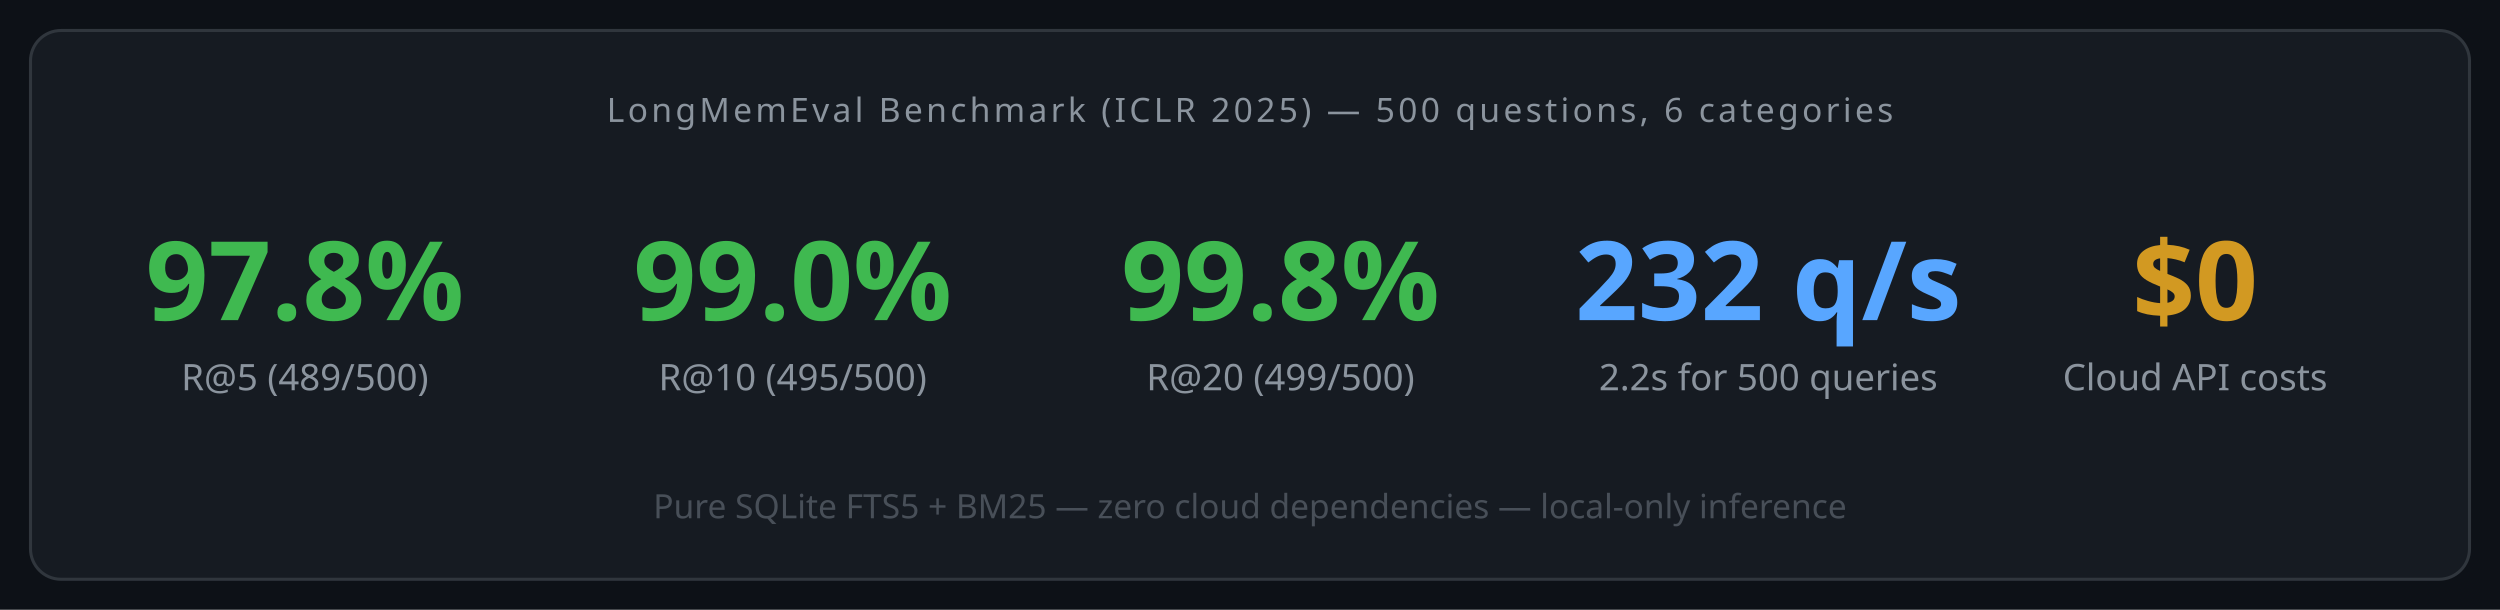
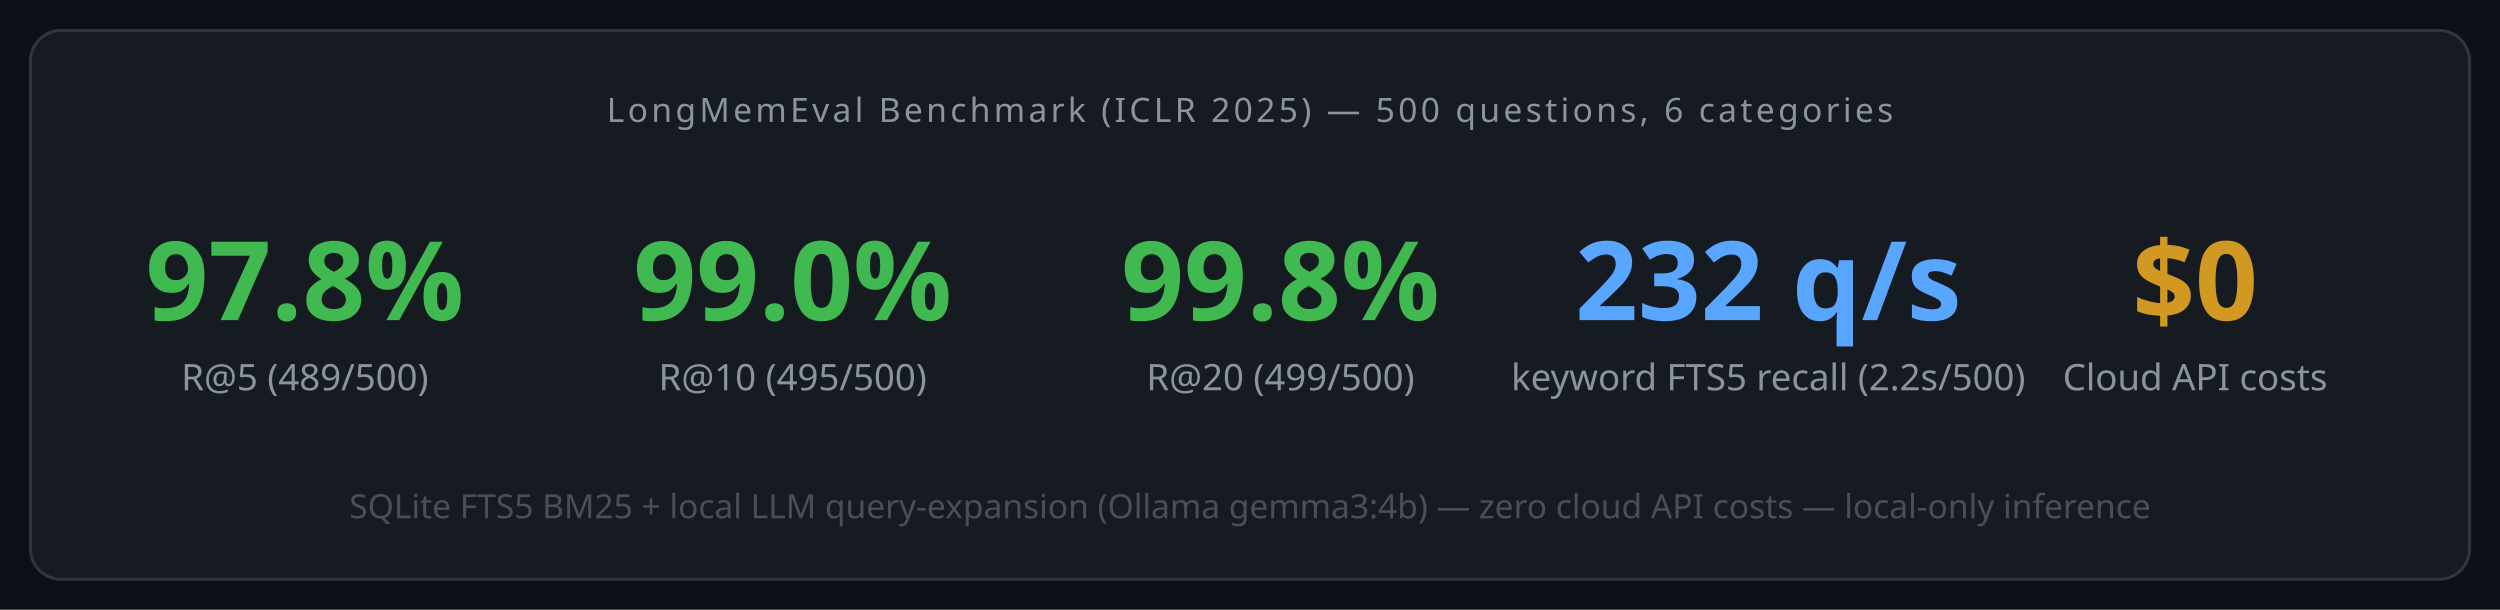
<svg xmlns="http://www.w3.org/2000/svg" viewBox="0 0 820 200" font-family="'Segoe UI',system-ui,-apple-system,sans-serif">
  <defs>
    <style>
      .bg { fill: #0d1117; }
      .card { fill: #161b22; stroke: #30363d; stroke-width: 1; rx: 10; }
      .num-green { fill: #3fb950; font-size: 36px; font-weight: 800; }
      .num-blue { fill: #58a6ff; font-size: 36px; font-weight: 800; }
      .num-orange { fill: #d29922; font-size: 36px; font-weight: 800; }
      .lbl { fill: #8b949e; font-size: 12px; }
      .title { fill: #8b949e; font-size: 11px; letter-spacing: 0.1em; text-transform: uppercase; }
      .footer { fill: #484f58; font-size: 11px; }

      @keyframes countup { from { opacity: 0; transform: translateY(8px); } to { opacity: 1; transform: translateY(0); } }
      .stat1 { animation: countup 0.5s ease 0.1s both; }
      .stat2 { animation: countup 0.5s ease 0.25s both; }
      .stat3 { animation: countup 0.5s ease 0.4s both; }
      .stat4 { animation: countup 0.5s ease 0.55s both; }
      .stat5 { animation: countup 0.5s ease 0.7s both; }
    </style>
  </defs>
  <rect width="820" height="200" class="bg" />
  <rect x="10" y="10" width="800" height="180" class="card" />
  <text x="410" y="40" text-anchor="middle" class="title">LongMemEval Benchmark (ICLR 2025) — 500 questions, 6 categories</text>
  <g class="stat1">
    <text x="100" y="105" text-anchor="middle" class="num-green">97.8%</text>
    <text x="100" y="128" text-anchor="middle" class="lbl">R@5 (489/500)</text>
  </g>
  <g class="stat2">
    <text x="260" y="105" text-anchor="middle" class="num-green">99.0%</text>
    <text x="260" y="128" text-anchor="middle" class="lbl">R@10 (495/500)</text>
  </g>
  <g class="stat3">
    <text x="420" y="105" text-anchor="middle" class="num-green">99.8%</text>
    <text x="420" y="128" text-anchor="middle" class="lbl">R@20 (499/500)</text>
  </g>
  <g class="stat4">
    <text x="580" y="105" text-anchor="middle" class="num-blue">232 q/s</text>
-     <text x="580" y="128" text-anchor="middle" class="lbl">2.2s for 500 queries</text>
+     <text x="580" y="128" text-anchor="middle" class="lbl">keyword FTS5 recall (2.2s/500)</text>
  </g>
  <g class="stat5">
    <text x="720" y="105" text-anchor="middle" class="num-orange">$0</text>
    <text x="720" y="128" text-anchor="middle" class="lbl">Cloud API costs</text>
  </g>
-   <text x="410" y="170" text-anchor="middle" class="footer">Pure SQLite FTS5 + BM25 — zero cloud dependencies — local-only inference</text>
+   <text x="410" y="170" text-anchor="middle" class="footer">SQLite FTS5 BM25 + local LLM query-expansion (Ollama gemma3:4b) — zero cloud API costs — local-only inference</text>
</svg>
